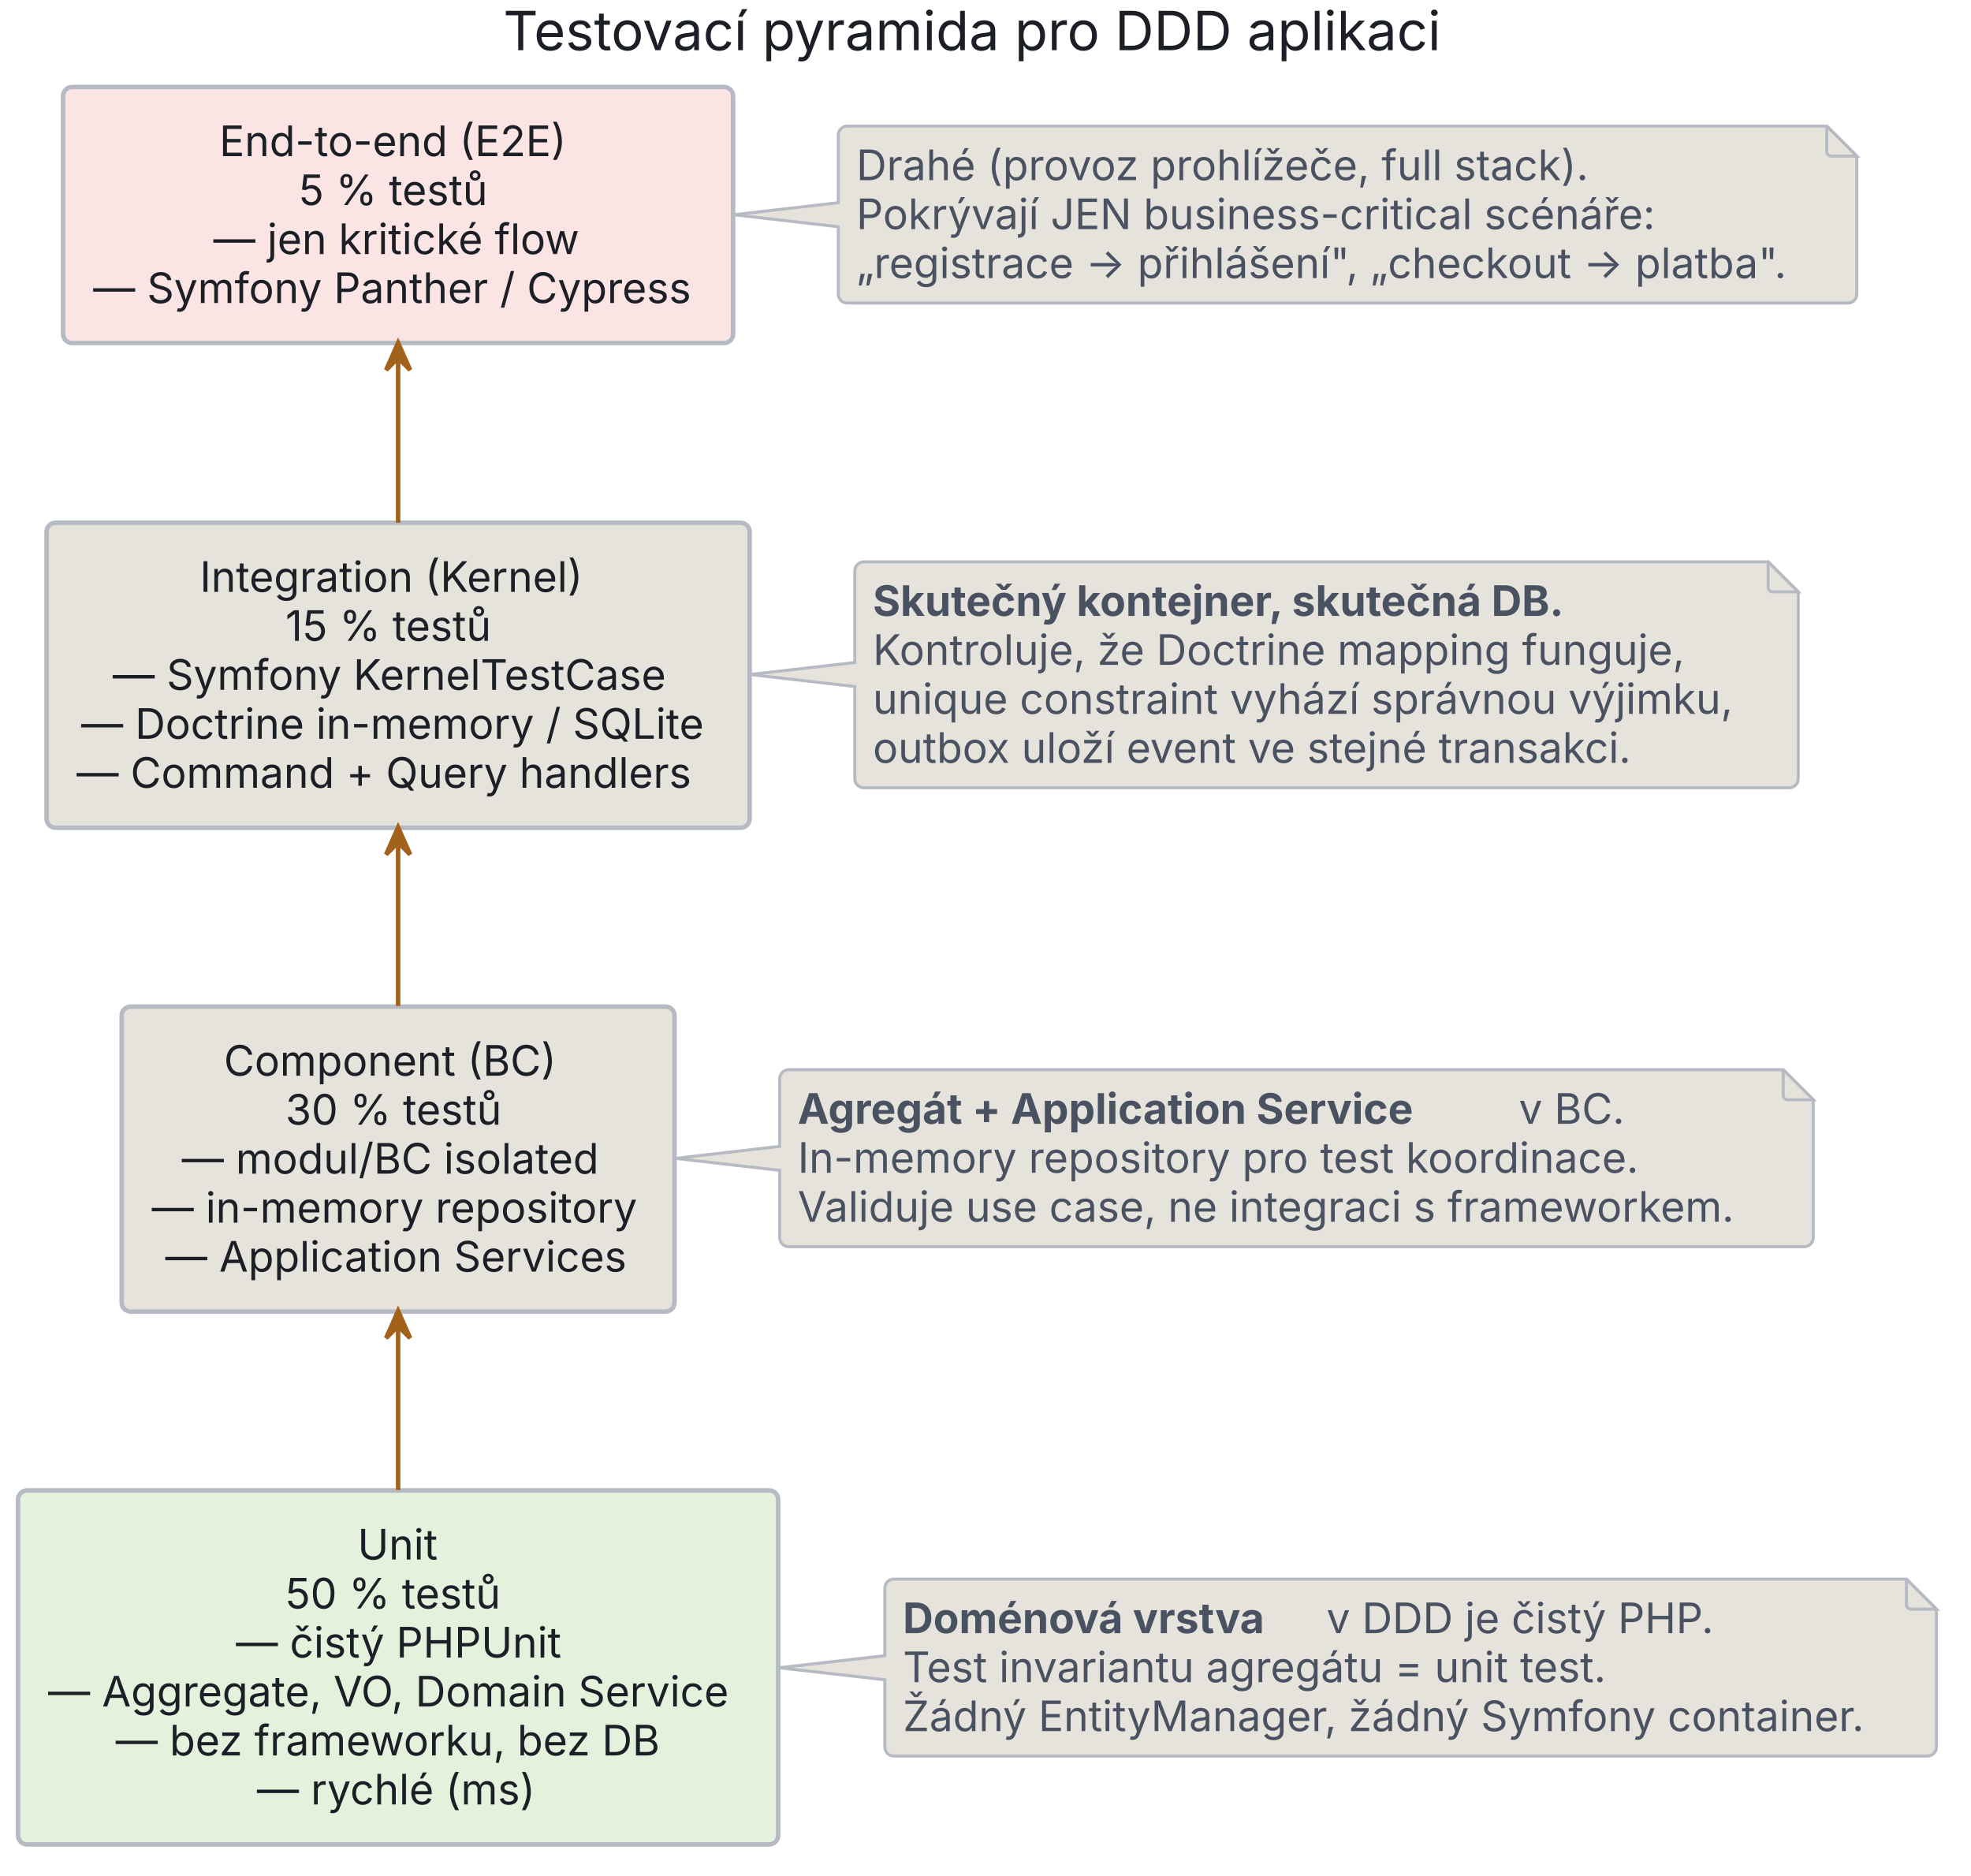
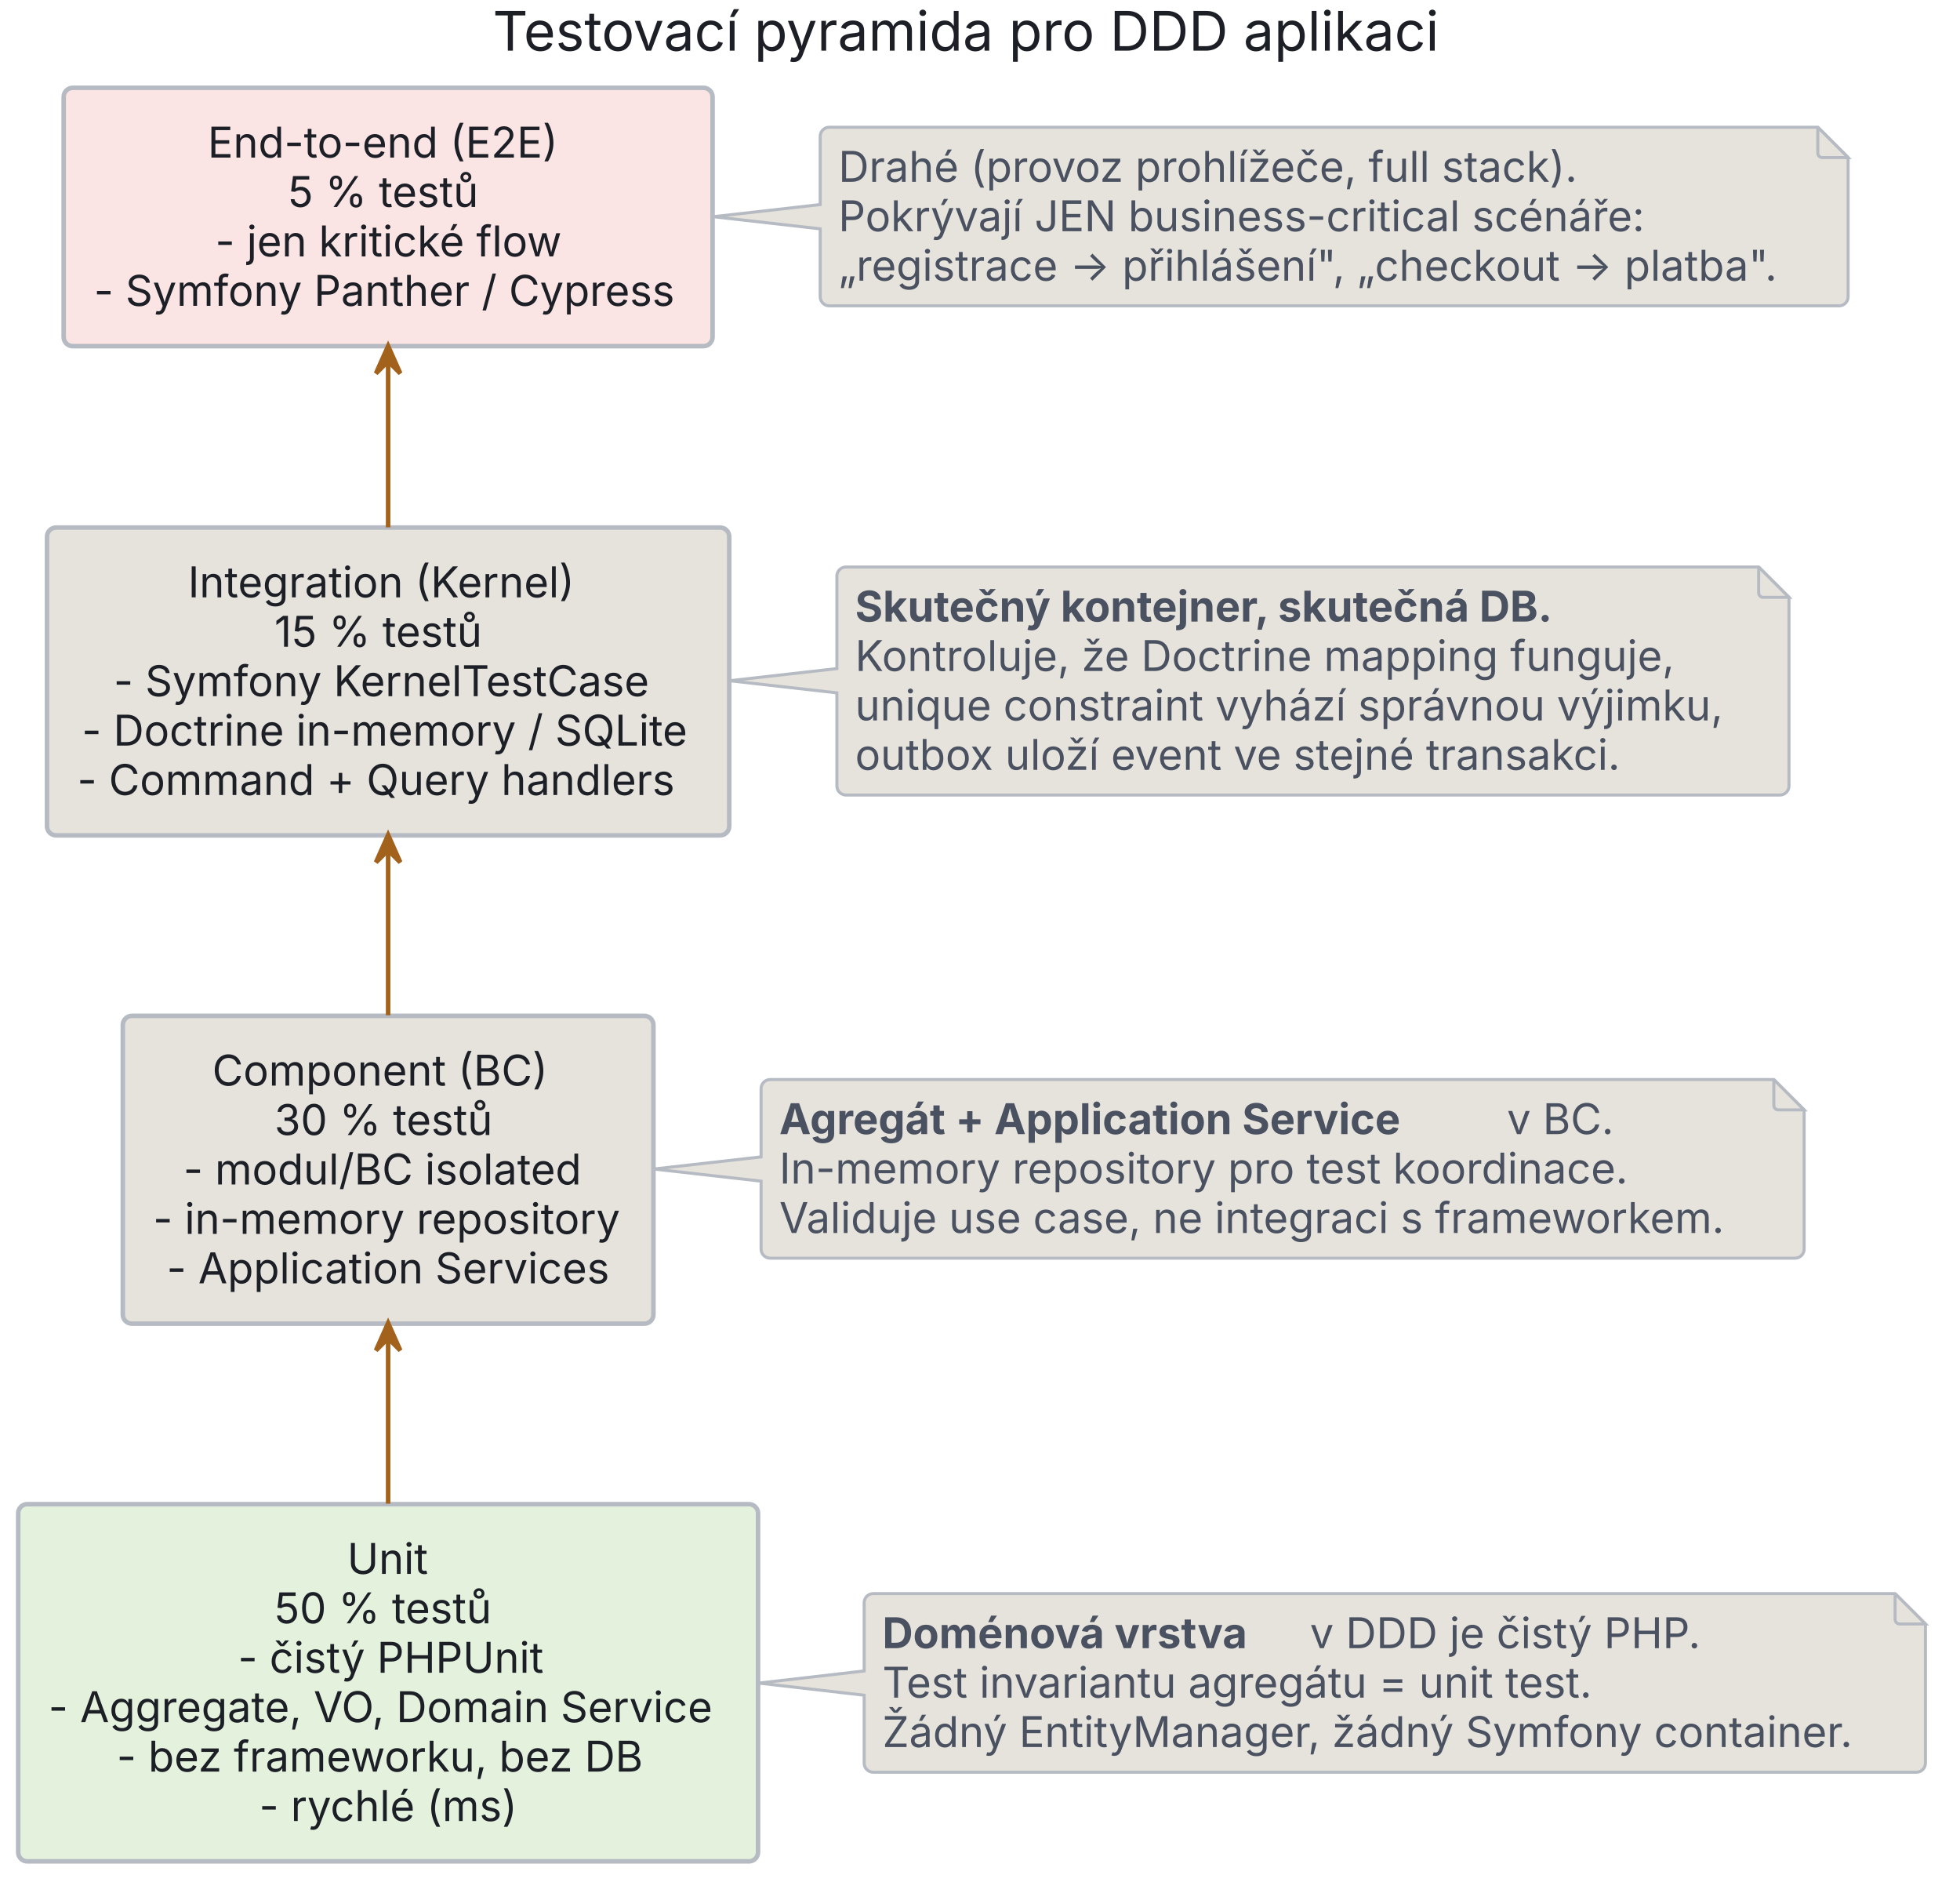
- <svg xmlns="http://www.w3.org/2000/svg" contentScriptType="application/ecmascript" contentStyleType="text/css" height="975px" preserveAspectRatio="none" style="width:1025px;height:975px;background:#fcfbf9;" version="1.1" viewBox="0 0 1025 975" width="1025px" zoomAndPan="magnify">
+ <svg xmlns="http://www.w3.org/2000/svg" contentScriptType="application/ecmascript" contentStyleType="text/css" height="975px" preserveAspectRatio="none" style="width:1010px;height:975px;background:#fcfbf9;" version="1.1" viewBox="0 0 1010 975" width="1010.938px" zoomAndPan="magnify">
  <defs />
  <g>
-     <text fill="#1c1f26" font-family="Inter, ui-sans-serif, system-ui, -apple-system, sans-serif" font-size="28.125" lengthAdjust="spacingAndGlyphs" textLength="512.5" x="261.719" y="26.106">Testovací pyramida pro DDD aplikaci</text>
-     <rect fill="#fbe4e4" height="133.106" rx="4.688" ry="4.688" style="stroke: #b6bac2; stroke-width: 2.344;" width="348.438" x="32.812" y="45.239" />
-     <text fill="#1c1f26" font-family="Inter, ui-sans-serif, system-ui, -apple-system, sans-serif" font-size="21.875" lengthAdjust="spacingAndGlyphs" textLength="185.938" x="114.062" y="81.169">End-to-end (E2E)</text>
-     <text fill="#1c1f26" font-family="Inter, ui-sans-serif, system-ui, -apple-system, sans-serif" font-size="21.875" lengthAdjust="spacingAndGlyphs" textLength="103.125" x="155.469" y="106.633">5 % testů</text>
-     <text fill="#1c1f26" font-family="Inter, ui-sans-serif, system-ui, -apple-system, sans-serif" font-size="21.875" lengthAdjust="spacingAndGlyphs" textLength="192.188" x="110.938" y="132.097">— jen kritické flow</text>
-     <text fill="#1c1f26" font-family="Inter, ui-sans-serif, system-ui, -apple-system, sans-serif" font-size="21.875" lengthAdjust="spacingAndGlyphs" textLength="317.188" x="48.438" y="157.561">— Symfony Panther / Cypress</text>
-     <rect fill="#e6e3dc" height="158.569" rx="4.688" ry="4.688" style="stroke: #b6bac2; stroke-width: 2.344;" width="365.625" x="24.219" y="271.802" />
-     <text fill="#1c1f26" font-family="Inter, ui-sans-serif, system-ui, -apple-system, sans-serif" font-size="21.875" lengthAdjust="spacingAndGlyphs" textLength="206.25" x="103.906" y="307.732">Integration (Kernel)</text>
-     <text fill="#1c1f26" font-family="Inter, ui-sans-serif, system-ui, -apple-system, sans-serif" font-size="21.875" lengthAdjust="spacingAndGlyphs" textLength="117.188" x="148.438" y="333.195">15 % testů</text>
-     <text fill="#1c1f26" font-family="Inter, ui-sans-serif, system-ui, -apple-system, sans-serif" font-size="21.875" lengthAdjust="spacingAndGlyphs" textLength="296.875" x="58.594" y="358.659">— Symfony KernelTestCase</text>
-     <text fill="#1c1f26" font-family="Inter, ui-sans-serif, system-ui, -apple-system, sans-serif" font-size="21.875" lengthAdjust="spacingAndGlyphs" textLength="329.688" x="42.188" y="384.123">— Doctrine in-memory / SQLite</text>
-     <text fill="#1c1f26" font-family="Inter, ui-sans-serif, system-ui, -apple-system, sans-serif" font-size="21.875" lengthAdjust="spacingAndGlyphs" textLength="334.375" x="39.844" y="409.587">— Command + Query handlers</text>
-     <rect fill="#e6e3dc" height="158.569" rx="4.688" ry="4.688" style="stroke: #b6bac2; stroke-width: 2.344;" width="287.5" x="63.281" y="523.364" />
-     <text fill="#1c1f26" font-family="Inter, ui-sans-serif, system-ui, -apple-system, sans-serif" font-size="21.875" lengthAdjust="spacingAndGlyphs" textLength="181.25" x="116.406" y="559.294">Component (BC)</text>
-     <text fill="#1c1f26" font-family="Inter, ui-sans-serif, system-ui, -apple-system, sans-serif" font-size="21.875" lengthAdjust="spacingAndGlyphs" textLength="117.188" x="148.438" y="584.758">30 % testů</text>
-     <text fill="#1c1f26" font-family="Inter, ui-sans-serif, system-ui, -apple-system, sans-serif" font-size="21.875" lengthAdjust="spacingAndGlyphs" textLength="225" x="94.531" y="610.222">— modul/BC isolated</text>
-     <text fill="#1c1f26" font-family="Inter, ui-sans-serif, system-ui, -apple-system, sans-serif" font-size="21.875" lengthAdjust="spacingAndGlyphs" textLength="256.25" x="78.906" y="635.686">— in-memory repository</text>
-     <text fill="#1c1f26" font-family="Inter, ui-sans-serif, system-ui, -apple-system, sans-serif" font-size="21.875" lengthAdjust="spacingAndGlyphs" textLength="242.188" x="85.938" y="661.15">— Application Services</text>
-     <rect fill="#e4f2dd" height="184.033" rx="4.688" ry="4.688" style="stroke: #b6bac2; stroke-width: 2.344;" width="395.312" x="9.375" y="774.927" />
-     <text fill="#1c1f26" font-family="Inter, ui-sans-serif, system-ui, -apple-system, sans-serif" font-size="21.875" lengthAdjust="spacingAndGlyphs" textLength="42.188" x="185.938" y="810.857">Unit</text>
-     <text fill="#1c1f26" font-family="Inter, ui-sans-serif, system-ui, -apple-system, sans-serif" font-size="21.875" lengthAdjust="spacingAndGlyphs" textLength="117.188" x="148.438" y="836.321">50 % testů</text>
-     <text fill="#1c1f26" font-family="Inter, ui-sans-serif, system-ui, -apple-system, sans-serif" font-size="21.875" lengthAdjust="spacingAndGlyphs" textLength="168.75" x="122.656" y="861.784">— čistý PHPUnit</text>
-     <text fill="#1c1f26" font-family="Inter, ui-sans-serif, system-ui, -apple-system, sans-serif" font-size="21.875" lengthAdjust="spacingAndGlyphs" textLength="364.062" x="25" y="887.248">— Aggregate, VO, Domain Service</text>
-     <text fill="#1c1f26" font-family="Inter, ui-sans-serif, system-ui, -apple-system, sans-serif" font-size="21.875" lengthAdjust="spacingAndGlyphs" textLength="293.75" x="60.156" y="912.712">— bez frameworku, bez DB</text>
-     <text fill="#1c1f26" font-family="Inter, ui-sans-serif, system-ui, -apple-system, sans-serif" font-size="21.875" lengthAdjust="spacingAndGlyphs" textLength="146.875" x="133.594" y="938.176">— rychlé (ms)</text>
-     <path d="M460.156,825.708 L460.156,860.864 L405,867.114 L460.156,873.364 L460.156,908.35 A4.688,4.688 0 0 0 464.844,913.037 L1002.344,913.037 A4.688,4.688 0 0 0 1007.031,908.35 L1007.031,836.645 L991.406,821.02 L464.844,821.02 A4.688,4.688 0 0 0 460.156,825.708 " fill="#e6e3dc" style="stroke: #b6bac2; stroke-width: 1.562;" />
-     <path d="M991.406,821.02 L991.406,834.302 A2.344,2.344 0 0 0 993.75,836.645 L1007.031,836.645 L991.406,821.02 " fill="#e6e3dc" style="stroke: #b6bac2; stroke-width: 1.562;" />
-     <text fill="#4a5160" font-family="Inter, ui-sans-serif, system-ui, -apple-system, sans-serif" font-size="21.875" font-weight="bold" lengthAdjust="spacingAndGlyphs" textLength="214.062" x="469.531" y="849.138">Doménová vrstva</text>
-     <text fill="#4a5160" font-family="Inter, ui-sans-serif, system-ui, -apple-system, sans-serif" font-size="21.875" lengthAdjust="spacingAndGlyphs" textLength="204.688" x="689.844" y="849.138">v DDD je čistý PHP.</text>
-     <text fill="#4a5160" font-family="Inter, ui-sans-serif, system-ui, -apple-system, sans-serif" font-size="21.875" lengthAdjust="spacingAndGlyphs" textLength="387.5" x="469.531" y="874.602">Test invariantu agregátu = unit test.</text>
-     <text fill="#4a5160" font-family="Inter, ui-sans-serif, system-ui, -apple-system, sans-serif" font-size="21.875" lengthAdjust="spacingAndGlyphs" textLength="514.062" x="469.531" y="900.066">Žádný EntityManager, žádný Symfony container.</text>
-     <path d="M405.469,560.864 L405.469,596.02 L351.203,602.27 L405.469,608.52 L405.469,643.506 A4.688,4.688 0 0 0 410.156,648.193 L938.281,648.193 A4.688,4.688 0 0 0 942.969,643.506 L942.969,571.802 L927.344,556.177 L410.156,556.177 A4.688,4.688 0 0 0 405.469,560.864 " fill="#e6e3dc" style="stroke: #b6bac2; stroke-width: 1.562;" />
-     <path d="M927.344,556.177 L927.344,569.458 A2.344,2.344 0 0 0 929.688,571.802 L942.969,571.802 L927.344,556.177 " fill="#e6e3dc" style="stroke: #b6bac2; stroke-width: 1.562;" />
-     <text fill="#4a5160" font-family="Inter, ui-sans-serif, system-ui, -apple-system, sans-serif" font-size="21.875" font-weight="bold" lengthAdjust="spacingAndGlyphs" textLength="368.75" x="414.844" y="584.294">Agregát + Application Service</text>
-     <text fill="#4a5160" font-family="Inter, ui-sans-serif, system-ui, -apple-system, sans-serif" font-size="21.875" lengthAdjust="spacingAndGlyphs" textLength="54.688" x="789.844" y="584.294">v BC.</text>
-     <text fill="#4a5160" font-family="Inter, ui-sans-serif, system-ui, -apple-system, sans-serif" font-size="21.875" lengthAdjust="spacingAndGlyphs" textLength="451.562" x="414.844" y="609.758">In-memory repository pro test koordinace.</text>
-     <text fill="#4a5160" font-family="Inter, ui-sans-serif, system-ui, -apple-system, sans-serif" font-size="21.875" lengthAdjust="spacingAndGlyphs" textLength="504.688" x="414.844" y="635.222">Validuje use case, ne integraci s frameworkem.</text>
-     <path d="M444.531,296.802 L444.531,344.458 L389.969,350.708 L444.531,356.958 L444.531,404.907 A4.688,4.688 0 0 0 449.219,409.595 L930.469,409.595 A4.688,4.688 0 0 0 935.156,404.907 L935.156,307.739 L919.531,292.114 L449.219,292.114 A4.688,4.688 0 0 0 444.531,296.802 " fill="#e6e3dc" style="stroke: #b6bac2; stroke-width: 1.562;" />
-     <path d="M919.531,292.114 L919.531,305.396 A2.344,2.344 0 0 0 921.875,307.739 L935.156,307.739 L919.531,292.114 " fill="#e6e3dc" style="stroke: #b6bac2; stroke-width: 1.562;" />
-     <text fill="#4a5160" font-family="Inter, ui-sans-serif, system-ui, -apple-system, sans-serif" font-size="21.875" font-weight="bold" lengthAdjust="spacingAndGlyphs" textLength="417.188" x="453.906" y="320.232">Skutečný kontejner, skutečná DB.</text>
-     <text fill="#4a5160" font-family="Inter, ui-sans-serif, system-ui, -apple-system, sans-serif" font-size="21.875" lengthAdjust="spacingAndGlyphs" textLength="440.625" x="453.906" y="345.695">Kontroluje, že Doctrine mapping funguje,</text>
-     <text fill="#4a5160" font-family="Inter, ui-sans-serif, system-ui, -apple-system, sans-serif" font-size="21.875" lengthAdjust="spacingAndGlyphs" textLength="457.812" x="453.906" y="371.159">unique constraint vyhází správnou výjimku,</text>
-     <text fill="#4a5160" font-family="Inter, ui-sans-serif, system-ui, -apple-system, sans-serif" font-size="21.875" lengthAdjust="spacingAndGlyphs" textLength="412.5" x="453.906" y="396.623">outbox uloží event ve stejné transakci.</text>
-     <path d="M435.938,70.239 L435.938,105.395 L381.578,111.645 L435.938,117.895 L435.938,152.881 A4.688,4.688 0 0 0 440.625,157.568 L960.938,157.568 A4.688,4.688 0 0 0 965.625,152.881 L965.625,81.177 L950,65.552 L440.625,65.552 A4.688,4.688 0 0 0 435.938,70.239 " fill="#e6e3dc" style="stroke: #b6bac2; stroke-width: 1.562;" />
-     <path d="M950,65.552 L950,78.833 A2.344,2.344 0 0 0 952.344,81.177 L965.625,81.177 L950,65.552 " fill="#e6e3dc" style="stroke: #b6bac2; stroke-width: 1.562;" />
-     <text fill="#4a5160" font-family="Inter, ui-sans-serif, system-ui, -apple-system, sans-serif" font-size="21.875" lengthAdjust="spacingAndGlyphs" textLength="392.188" x="445.312" y="93.669">Drahé (provoz prohlížeče, full stack).</text>
-     <text fill="#4a5160" font-family="Inter, ui-sans-serif, system-ui, -apple-system, sans-serif" font-size="21.875" lengthAdjust="spacingAndGlyphs" textLength="414.062" x="445.312" y="119.133">Pokrývají JEN business-critical scénáře:</text>
-     <text fill="#4a5160" font-family="Inter, ui-sans-serif, system-ui, -apple-system, sans-serif" font-size="21.875" lengthAdjust="spacingAndGlyphs" textLength="496.875" x="445.312" y="144.597">„registrace → přihlášení", „checkout → platba".</text>
-     <path d="M207.031,689.974 C207.031,717.13 207.031,747.208 207.031,774.677 " fill="none" id="comp&lt;-unit" style="stroke: #a2621c; stroke-width: 2.344;" />
-     <polygon fill="#a2621c" points="207.031,681.645,200.781,695.708,207.031,689.458,213.281,695.708,207.031,681.645" style="stroke: #a2621c; stroke-width: 2.344;" />
-     <path d="M207.031,438.614 C207.031,466.083 207.031,496.255 207.031,523.052 " fill="none" id="int&lt;-comp" style="stroke: #a2621c; stroke-width: 2.344;" />
-     <polygon fill="#a2621c" points="207.031,430.192,200.781,444.255,207.031,438.005,213.281,444.255,207.031,430.192" style="stroke: #a2621c; stroke-width: 2.344;" />
-     <path d="M207.031,186.567 C207.031,213.614 207.031,244.317 207.031,271.708 " fill="none" id="e2e&lt;-int" style="stroke: #a2621c; stroke-width: 2.344;" />
-     <polygon fill="#a2621c" points="207.031,178.302,200.781,192.364,207.031,186.114,213.281,192.364,207.031,178.302" style="stroke: #a2621c; stroke-width: 2.344;" />
+     <text fill="#1c1f26" font-family="Inter, ui-sans-serif, system-ui, -apple-system, sans-serif" font-size="28.125" lengthAdjust="spacingAndGlyphs" textLength="512.5" x="253.906" y="26.106">Testovací pyramida pro DDD aplikaci</text>
+     <rect fill="#fbe4e4" height="133.106" rx="4.688" ry="4.688" style="stroke: #b6bac2; stroke-width: 2.344;" width="334.375" x="32.812" y="45.239" />
+     <text fill="#1c1f26" font-family="Inter, ui-sans-serif, system-ui, -apple-system, sans-serif" font-size="21.875" lengthAdjust="spacingAndGlyphs" textLength="185.938" x="107.031" y="81.169">End-to-end (E2E)</text>
+     <text fill="#1c1f26" font-family="Inter, ui-sans-serif, system-ui, -apple-system, sans-serif" font-size="21.875" lengthAdjust="spacingAndGlyphs" textLength="103.125" x="148.438" y="106.633">5 % testů</text>
+     <text fill="#1c1f26" font-family="Inter, ui-sans-serif, system-ui, -apple-system, sans-serif" font-size="21.875" lengthAdjust="spacingAndGlyphs" textLength="178.125" x="110.938" y="132.097">- jen kritické flow</text>
+     <text fill="#1c1f26" font-family="Inter, ui-sans-serif, system-ui, -apple-system, sans-serif" font-size="21.875" lengthAdjust="spacingAndGlyphs" textLength="303.125" x="48.438" y="157.561">- Symfony Panther / Cypress</text>
+     <rect fill="#e6e3dc" height="158.569" rx="4.688" ry="4.688" style="stroke: #b6bac2; stroke-width: 2.344;" width="351.562" x="24.219" y="271.802" />
+     <text fill="#1c1f26" font-family="Inter, ui-sans-serif, system-ui, -apple-system, sans-serif" font-size="21.875" lengthAdjust="spacingAndGlyphs" textLength="206.25" x="96.875" y="307.732">Integration (Kernel)</text>
+     <text fill="#1c1f26" font-family="Inter, ui-sans-serif, system-ui, -apple-system, sans-serif" font-size="21.875" lengthAdjust="spacingAndGlyphs" textLength="117.188" x="141.406" y="333.195">15 % testů</text>
+     <text fill="#1c1f26" font-family="Inter, ui-sans-serif, system-ui, -apple-system, sans-serif" font-size="21.875" lengthAdjust="spacingAndGlyphs" textLength="282.812" x="58.594" y="358.659">- Symfony KernelTestCase</text>
+     <text fill="#1c1f26" font-family="Inter, ui-sans-serif, system-ui, -apple-system, sans-serif" font-size="21.875" lengthAdjust="spacingAndGlyphs" textLength="315.625" x="42.188" y="384.123">- Doctrine in-memory / SQLite</text>
+     <text fill="#1c1f26" font-family="Inter, ui-sans-serif, system-ui, -apple-system, sans-serif" font-size="21.875" lengthAdjust="spacingAndGlyphs" textLength="320.312" x="39.844" y="409.587">- Command + Query handlers</text>
+     <rect fill="#e6e3dc" height="158.569" rx="4.688" ry="4.688" style="stroke: #b6bac2; stroke-width: 2.344;" width="273.438" x="63.281" y="523.364" />
+     <text fill="#1c1f26" font-family="Inter, ui-sans-serif, system-ui, -apple-system, sans-serif" font-size="21.875" lengthAdjust="spacingAndGlyphs" textLength="181.25" x="109.375" y="559.294">Component (BC)</text>
+     <text fill="#1c1f26" font-family="Inter, ui-sans-serif, system-ui, -apple-system, sans-serif" font-size="21.875" lengthAdjust="spacingAndGlyphs" textLength="117.188" x="141.406" y="584.758">30 % testů</text>
+     <text fill="#1c1f26" font-family="Inter, ui-sans-serif, system-ui, -apple-system, sans-serif" font-size="21.875" lengthAdjust="spacingAndGlyphs" textLength="210.938" x="94.531" y="610.222">- modul/BC isolated</text>
+     <text fill="#1c1f26" font-family="Inter, ui-sans-serif, system-ui, -apple-system, sans-serif" font-size="21.875" lengthAdjust="spacingAndGlyphs" textLength="242.188" x="78.906" y="635.686">- in-memory repository</text>
+     <text fill="#1c1f26" font-family="Inter, ui-sans-serif, system-ui, -apple-system, sans-serif" font-size="21.875" lengthAdjust="spacingAndGlyphs" textLength="228.125" x="85.938" y="661.15">- Application Services</text>
+     <rect fill="#e4f2dd" height="184.033" rx="4.688" ry="4.688" style="stroke: #b6bac2; stroke-width: 2.344;" width="381.25" x="9.375" y="774.927" />
+     <text fill="#1c1f26" font-family="Inter, ui-sans-serif, system-ui, -apple-system, sans-serif" font-size="21.875" lengthAdjust="spacingAndGlyphs" textLength="42.188" x="178.906" y="810.857">Unit</text>
+     <text fill="#1c1f26" font-family="Inter, ui-sans-serif, system-ui, -apple-system, sans-serif" font-size="21.875" lengthAdjust="spacingAndGlyphs" textLength="117.188" x="141.406" y="836.321">50 % testů</text>
+     <text fill="#1c1f26" font-family="Inter, ui-sans-serif, system-ui, -apple-system, sans-serif" font-size="21.875" lengthAdjust="spacingAndGlyphs" textLength="154.688" x="122.656" y="861.784">- čistý PHPUnit</text>
+     <text fill="#1c1f26" font-family="Inter, ui-sans-serif, system-ui, -apple-system, sans-serif" font-size="21.875" lengthAdjust="spacingAndGlyphs" textLength="350" x="25" y="887.248">- Aggregate, VO, Domain Service</text>
+     <text fill="#1c1f26" font-family="Inter, ui-sans-serif, system-ui, -apple-system, sans-serif" font-size="21.875" lengthAdjust="spacingAndGlyphs" textLength="279.688" x="60.156" y="912.712">- bez frameworku, bez DB</text>
+     <text fill="#1c1f26" font-family="Inter, ui-sans-serif, system-ui, -apple-system, sans-serif" font-size="21.875" lengthAdjust="spacingAndGlyphs" textLength="132.812" x="133.594" y="938.176">- rychlé (ms)</text>
+     <path d="M445.312,825.708 L445.312,860.864 L390.984,867.114 L445.312,873.364 L445.312,908.35 A4.688,4.688 0 0 0 450,913.037 L987.5,913.037 A4.688,4.688 0 0 0 992.188,908.35 L992.188,836.645 L976.562,821.02 L450,821.02 A4.688,4.688 0 0 0 445.312,825.708 " fill="#e6e3dc" style="stroke: #b6bac2; stroke-width: 1.562;" />
+     <path d="M976.562,821.02 L976.562,834.302 A2.344,2.344 0 0 0 978.906,836.645 L992.188,836.645 L976.562,821.02 " fill="#e6e3dc" style="stroke: #b6bac2; stroke-width: 1.562;" />
+     <text fill="#4a5160" font-family="Inter, ui-sans-serif, system-ui, -apple-system, sans-serif" font-size="21.875" font-weight="bold" lengthAdjust="spacingAndGlyphs" textLength="214.062" x="454.688" y="849.138">Doménová vrstva</text>
+     <text fill="#4a5160" font-family="Inter, ui-sans-serif, system-ui, -apple-system, sans-serif" font-size="21.875" lengthAdjust="spacingAndGlyphs" textLength="204.688" x="675" y="849.138">v DDD je čistý PHP.</text>
+     <text fill="#4a5160" font-family="Inter, ui-sans-serif, system-ui, -apple-system, sans-serif" font-size="21.875" lengthAdjust="spacingAndGlyphs" textLength="387.5" x="454.688" y="874.602">Test invariantu agregátu = unit test.</text>
+     <text fill="#4a5160" font-family="Inter, ui-sans-serif, system-ui, -apple-system, sans-serif" font-size="21.875" lengthAdjust="spacingAndGlyphs" textLength="514.062" x="454.688" y="900.066">Žádný EntityManager, žádný Symfony container.</text>
+     <path d="M392.188,560.864 L392.188,596.02 L336.844,602.27 L392.188,608.52 L392.188,643.506 A4.688,4.688 0 0 0 396.875,648.193 L925,648.193 A4.688,4.688 0 0 0 929.688,643.506 L929.688,571.802 L914.062,556.177 L396.875,556.177 A4.688,4.688 0 0 0 392.188,560.864 " fill="#e6e3dc" style="stroke: #b6bac2; stroke-width: 1.562;" />
+     <path d="M914.062,556.177 L914.062,569.458 A2.344,2.344 0 0 0 916.406,571.802 L929.688,571.802 L914.062,556.177 " fill="#e6e3dc" style="stroke: #b6bac2; stroke-width: 1.562;" />
+     <text fill="#4a5160" font-family="Inter, ui-sans-serif, system-ui, -apple-system, sans-serif" font-size="21.875" font-weight="bold" lengthAdjust="spacingAndGlyphs" textLength="368.75" x="401.562" y="584.294">Agregát + Application Service</text>
+     <text fill="#4a5160" font-family="Inter, ui-sans-serif, system-ui, -apple-system, sans-serif" font-size="21.875" lengthAdjust="spacingAndGlyphs" textLength="54.688" x="776.562" y="584.294">v BC.</text>
+     <text fill="#4a5160" font-family="Inter, ui-sans-serif, system-ui, -apple-system, sans-serif" font-size="21.875" lengthAdjust="spacingAndGlyphs" textLength="451.562" x="401.562" y="609.758">In-memory repository pro test koordinace.</text>
+     <text fill="#4a5160" font-family="Inter, ui-sans-serif, system-ui, -apple-system, sans-serif" font-size="21.875" lengthAdjust="spacingAndGlyphs" textLength="504.688" x="401.562" y="635.222">Validuje use case, ne integraci s frameworkem.</text>
+     <path d="M431.25,296.802 L431.25,344.458 L375.922,350.708 L431.25,356.958 L431.25,404.907 A4.688,4.688 0 0 0 435.938,409.595 L917.188,409.595 A4.688,4.688 0 0 0 921.875,404.907 L921.875,307.739 L906.25,292.114 L435.938,292.114 A4.688,4.688 0 0 0 431.25,296.802 " fill="#e6e3dc" style="stroke: #b6bac2; stroke-width: 1.562;" />
+     <path d="M906.25,292.114 L906.25,305.396 A2.344,2.344 0 0 0 908.594,307.739 L921.875,307.739 L906.25,292.114 " fill="#e6e3dc" style="stroke: #b6bac2; stroke-width: 1.562;" />
+     <text fill="#4a5160" font-family="Inter, ui-sans-serif, system-ui, -apple-system, sans-serif" font-size="21.875" font-weight="bold" lengthAdjust="spacingAndGlyphs" textLength="417.188" x="440.625" y="320.232">Skutečný kontejner, skutečná DB.</text>
+     <text fill="#4a5160" font-family="Inter, ui-sans-serif, system-ui, -apple-system, sans-serif" font-size="21.875" lengthAdjust="spacingAndGlyphs" textLength="440.625" x="440.625" y="345.695">Kontroluje, že Doctrine mapping funguje,</text>
+     <text fill="#4a5160" font-family="Inter, ui-sans-serif, system-ui, -apple-system, sans-serif" font-size="21.875" lengthAdjust="spacingAndGlyphs" textLength="457.812" x="440.625" y="371.159">unique constraint vyhází správnou výjimku,</text>
+     <text fill="#4a5160" font-family="Inter, ui-sans-serif, system-ui, -apple-system, sans-serif" font-size="21.875" lengthAdjust="spacingAndGlyphs" textLength="412.5" x="440.625" y="396.623">outbox uloží event ve stejné transakci.</text>
+     <path d="M422.656,70.239 L422.656,105.395 L367.578,111.645 L422.656,117.895 L422.656,152.881 A4.688,4.688 0 0 0 427.344,157.568 L947.656,157.568 A4.688,4.688 0 0 0 952.344,152.881 L952.344,81.177 L936.719,65.552 L427.344,65.552 A4.688,4.688 0 0 0 422.656,70.239 " fill="#e6e3dc" style="stroke: #b6bac2; stroke-width: 1.562;" />
+     <path d="M936.719,65.552 L936.719,78.833 A2.344,2.344 0 0 0 939.062,81.177 L952.344,81.177 L936.719,65.552 " fill="#e6e3dc" style="stroke: #b6bac2; stroke-width: 1.562;" />
+     <text fill="#4a5160" font-family="Inter, ui-sans-serif, system-ui, -apple-system, sans-serif" font-size="21.875" lengthAdjust="spacingAndGlyphs" textLength="392.188" x="432.031" y="93.669">Drahé (provoz prohlížeče, full stack).</text>
+     <text fill="#4a5160" font-family="Inter, ui-sans-serif, system-ui, -apple-system, sans-serif" font-size="21.875" lengthAdjust="spacingAndGlyphs" textLength="414.062" x="432.031" y="119.133">Pokrývají JEN business-critical scénáře:</text>
+     <text fill="#4a5160" font-family="Inter, ui-sans-serif, system-ui, -apple-system, sans-serif" font-size="21.875" lengthAdjust="spacingAndGlyphs" textLength="496.875" x="432.031" y="144.597">„registrace → přihlášení", „checkout → platba".</text>
+     <path d="M200,689.974 C200,717.13 200,747.208 200,774.677 " fill="none" id="comp&lt;-unit" style="stroke: #a2621c; stroke-width: 2.344;" />
+     <polygon fill="#a2621c" points="200,681.645,193.75,695.708,200,689.458,206.25,695.708,200,681.645" style="stroke: #a2621c; stroke-width: 2.344;" />
+     <path d="M200,438.614 C200,466.083 200,496.255 200,523.052 " fill="none" id="int&lt;-comp" style="stroke: #a2621c; stroke-width: 2.344;" />
+     <polygon fill="#a2621c" points="200,430.192,193.75,444.255,200,438.005,206.25,444.255,200,430.192" style="stroke: #a2621c; stroke-width: 2.344;" />
+     <path d="M200,186.567 C200,213.614 200,244.317 200,271.708 " fill="none" id="e2e&lt;-int" style="stroke: #a2621c; stroke-width: 2.344;" />
+     <polygon fill="#a2621c" points="200,178.302,193.75,192.364,200,186.114,206.25,192.364,200,178.302" style="stroke: #a2621c; stroke-width: 2.344;" />
  </g>
</svg>
